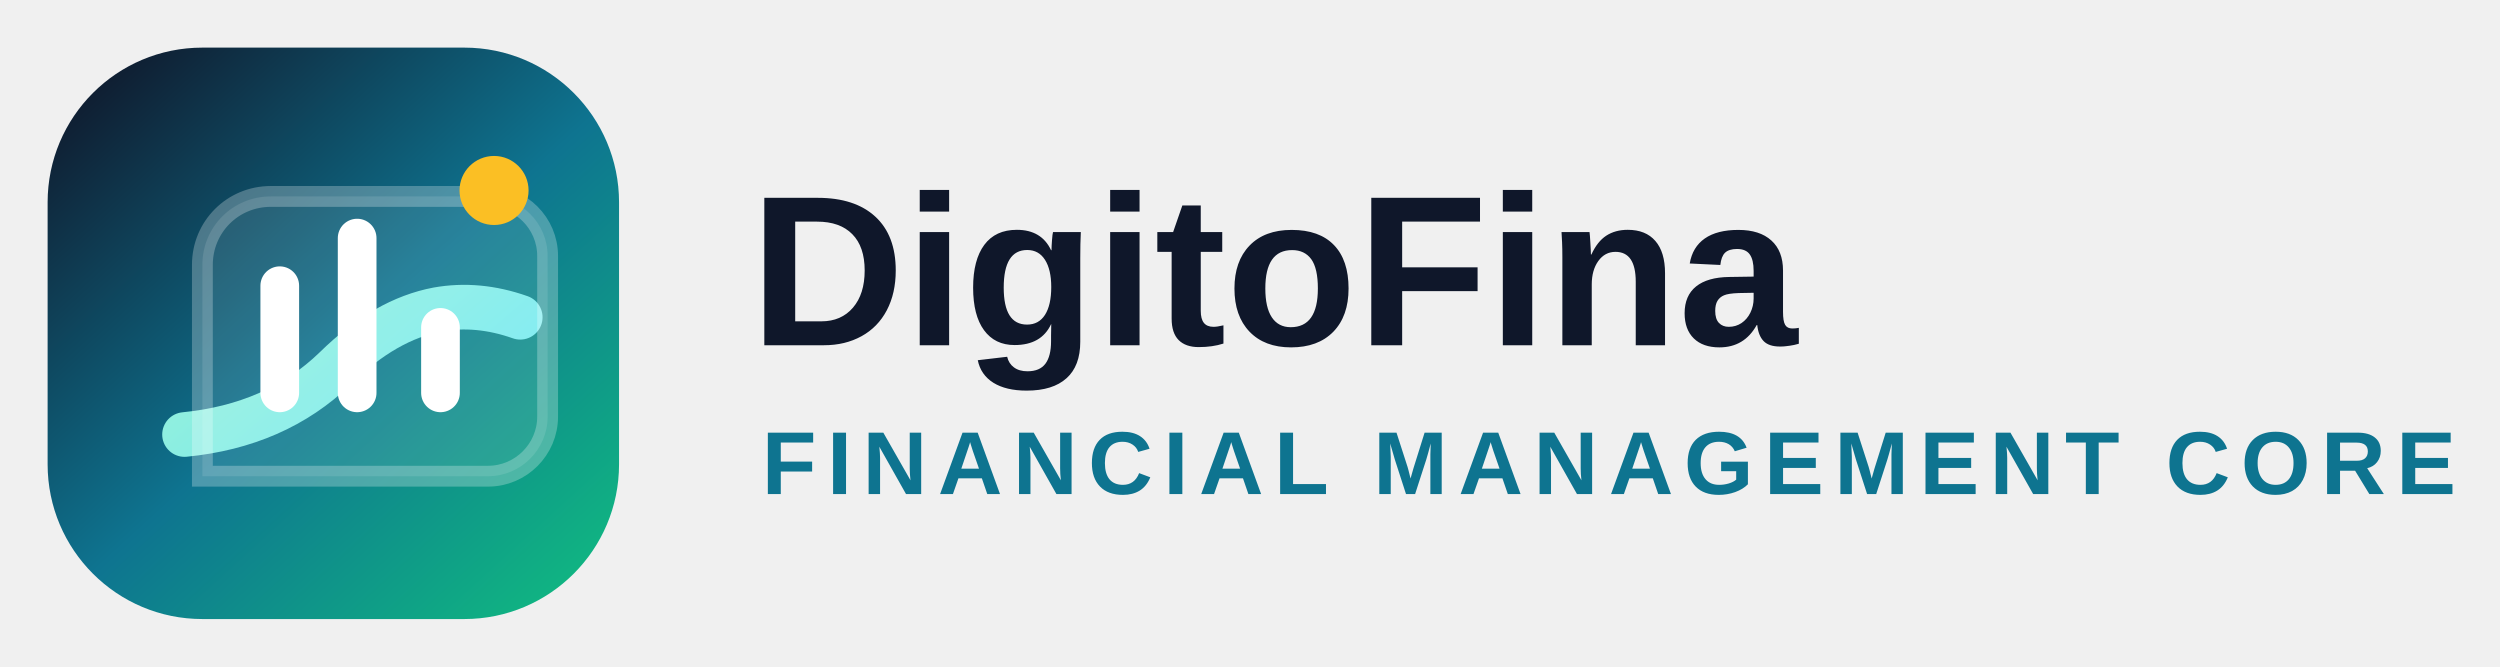
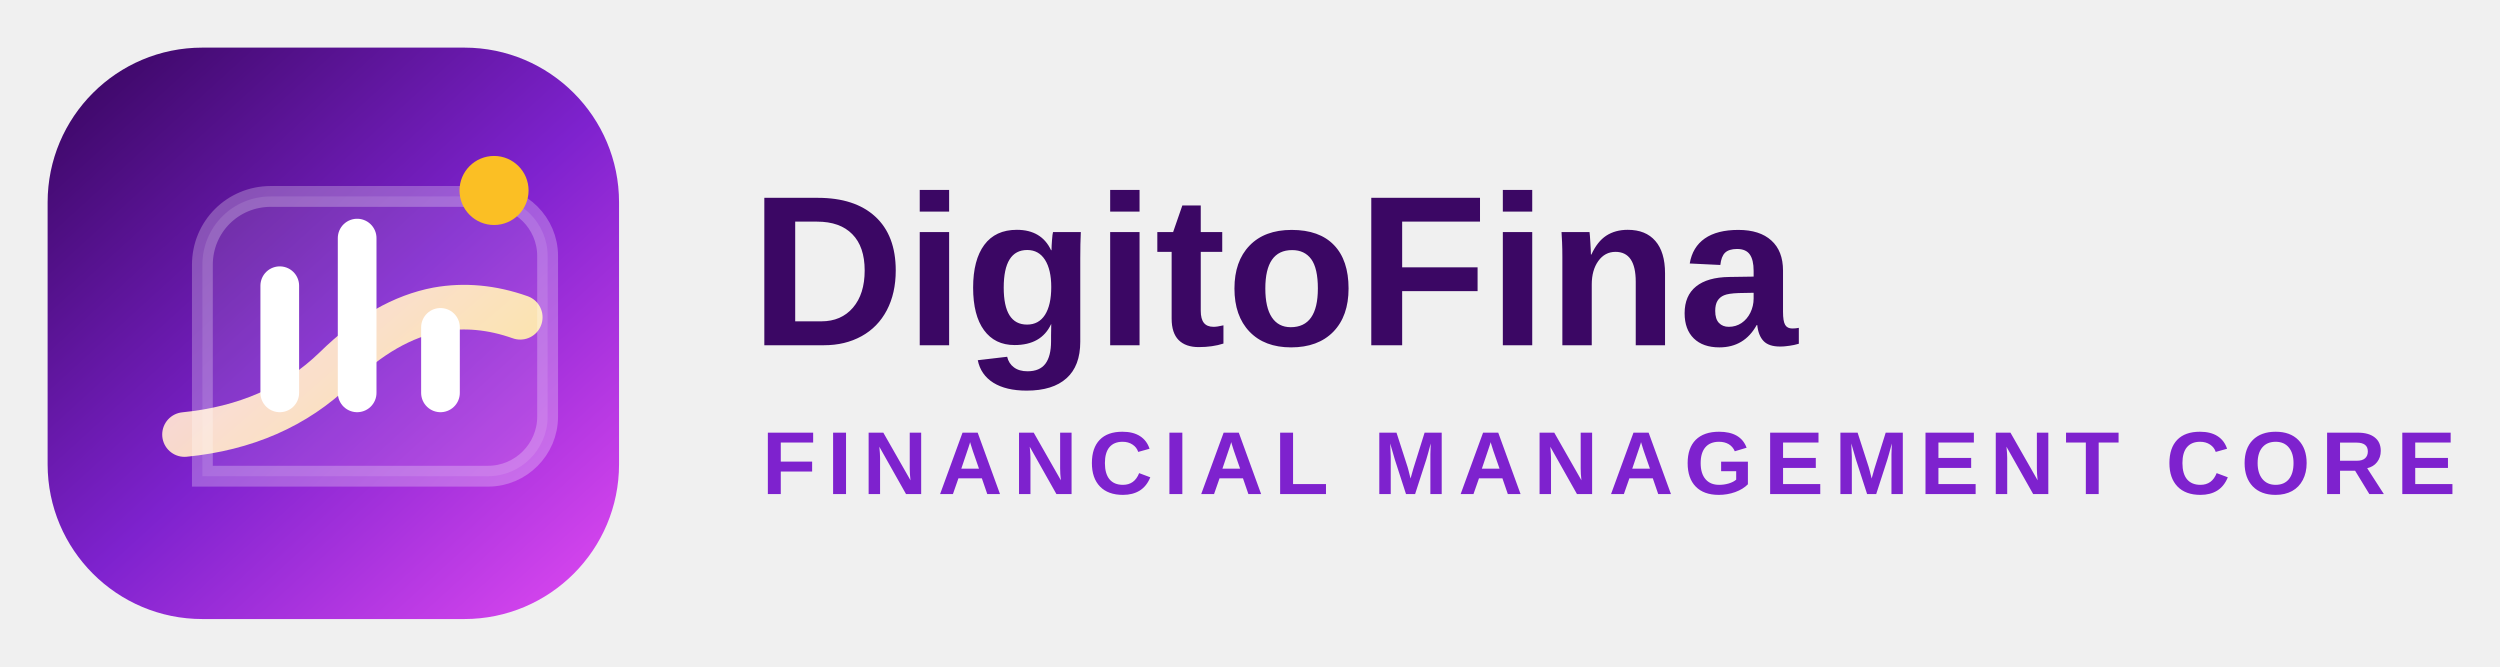
<svg xmlns="http://www.w3.org/2000/svg" viewBox="0 0 420 112" role="img" aria-labelledby="title desc">
  <defs>
    <linearGradient id="logo-bg" x1="14" y1="10" x2="98" y2="102" gradientUnits="userSpaceOnUse">
-       <stop offset="0" stop-color="#0f172a" />
-       <stop offset="0.52" stop-color="#0e7490" />
-       <stop offset="1" stop-color="#10b981" />
+       <stop offset="0" stop-color="#3b0764" />
+       <stop offset="0.52" stop-color="#7e22ce" />
+       <stop offset="1" stop-color="#d946ef" />
    </linearGradient>
    <linearGradient id="logo-accent" x1="32" y1="30" x2="82" y2="88" gradientUnits="userSpaceOnUse">
-       <stop offset="0" stop-color="#a7f3d0" />
-       <stop offset="1" stop-color="#67e8f9" />
+       <stop offset="0" stop-color="#f5d0fe" />
+       <stop offset="1" stop-color="#fde68a" />
    </linearGradient>
  </defs>
  <rect x="8" y="8" width="96" height="96" rx="26" fill="url(#logo-bg)" />
  <path d="M31 73c10.2-1 18.7-4.7 25.3-11.1 5.7-5.6 11.4-8.8 17.2-9.9 4.5-.8 9.1-.4 13.9 1.3" fill="none" stroke="url(#logo-accent)" stroke-width="7.5" stroke-linecap="round" />
  <path d="M34 80h48c5.5 0 10-4.5 10-10V43c0-5.5-4.5-10-10-10H45.5C39.1 33 34 38.1 34 44.5V80z" fill="#fff" fill-opacity=".11" stroke="#fff" stroke-opacity=".26" stroke-width="3.5" />
  <path d="M47 66V48m13 18V40m14 26V55" stroke="#fff" stroke-width="6.5" stroke-linecap="round" />
  <circle cx="83" cy="32" r="5.8" fill="#fbbf24" />
-   <text x="126" y="58" fill="#0f172a" font-family="Instrument Sans, Arial, sans-serif" font-size="36" font-weight="700" letter-spacing="0">DigitoFina</text>
-   <text x="128" y="83" fill="#0e7490" font-family="Instrument Sans, Arial, sans-serif" font-size="15" font-weight="600" letter-spacing="1.8">FINANCIAL MANAGEMENT CORE</text>
+   <text x="126" y="58" fill="#3b0764" font-family="Instrument Sans, Arial, sans-serif" font-size="36" font-weight="700" letter-spacing="0">DigitoFina</text>
+   <text x="128" y="83" fill="#7e22ce" font-family="Instrument Sans, Arial, sans-serif" font-size="15" font-weight="600" letter-spacing="1.8">FINANCIAL MANAGEMENT CORE</text>
</svg>
